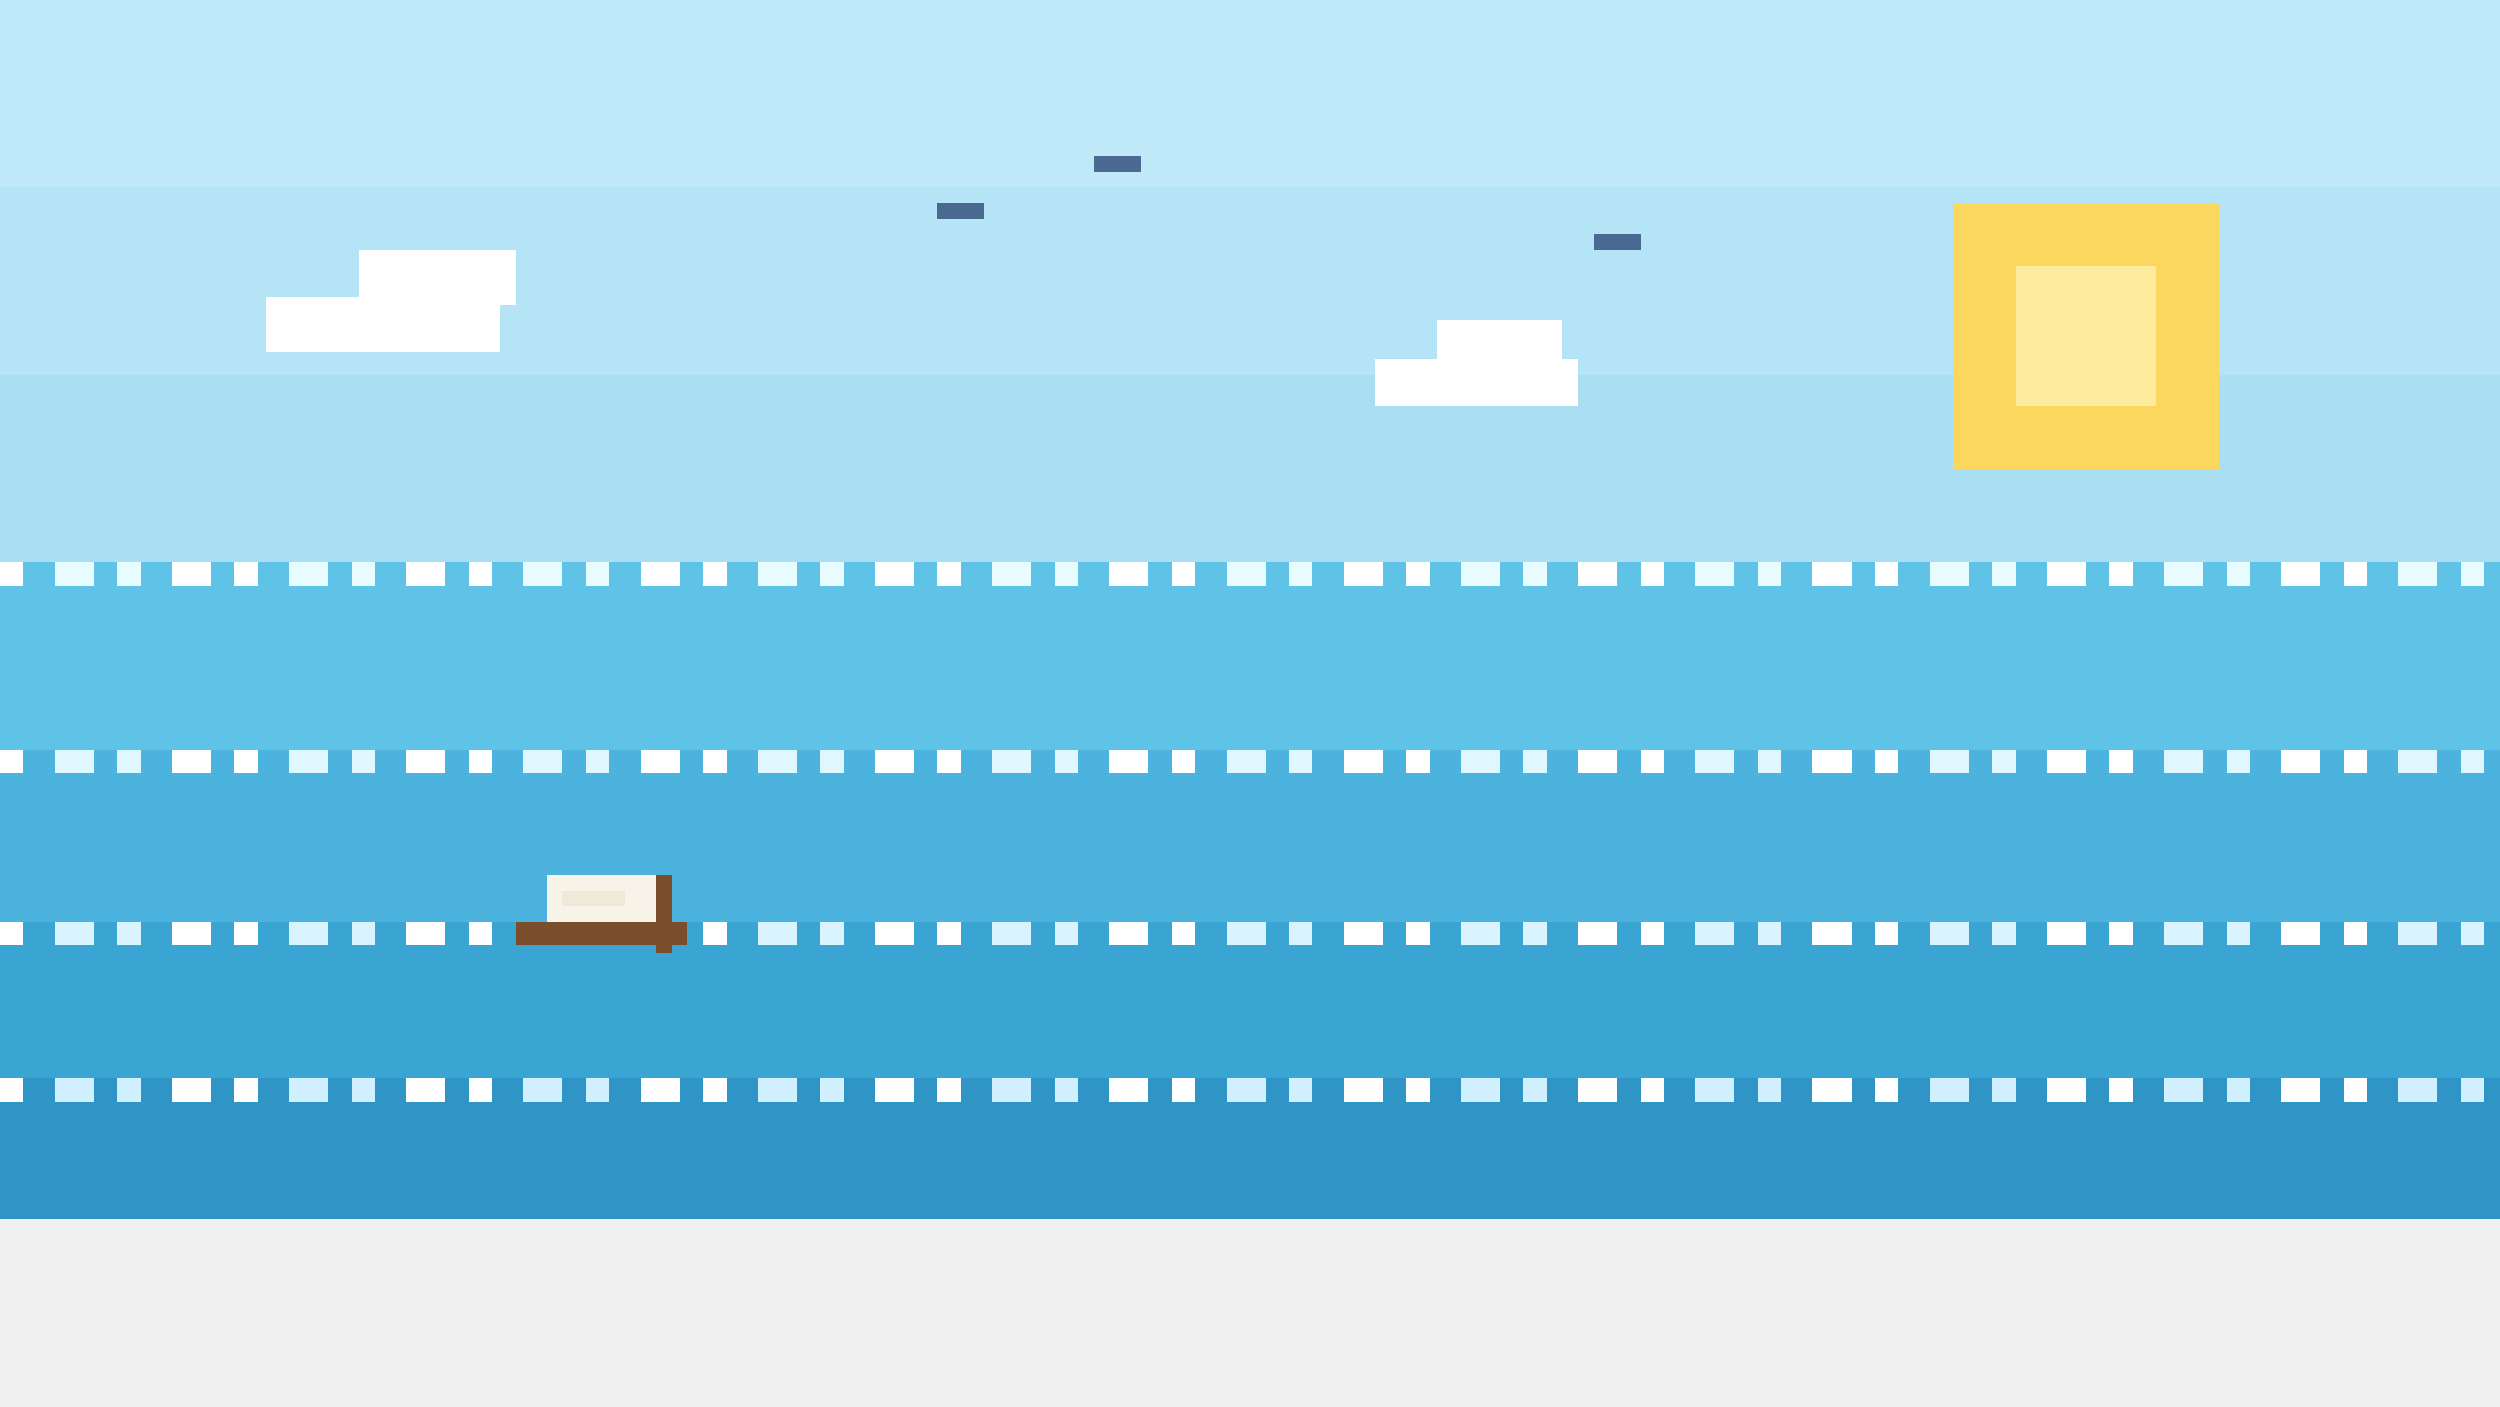
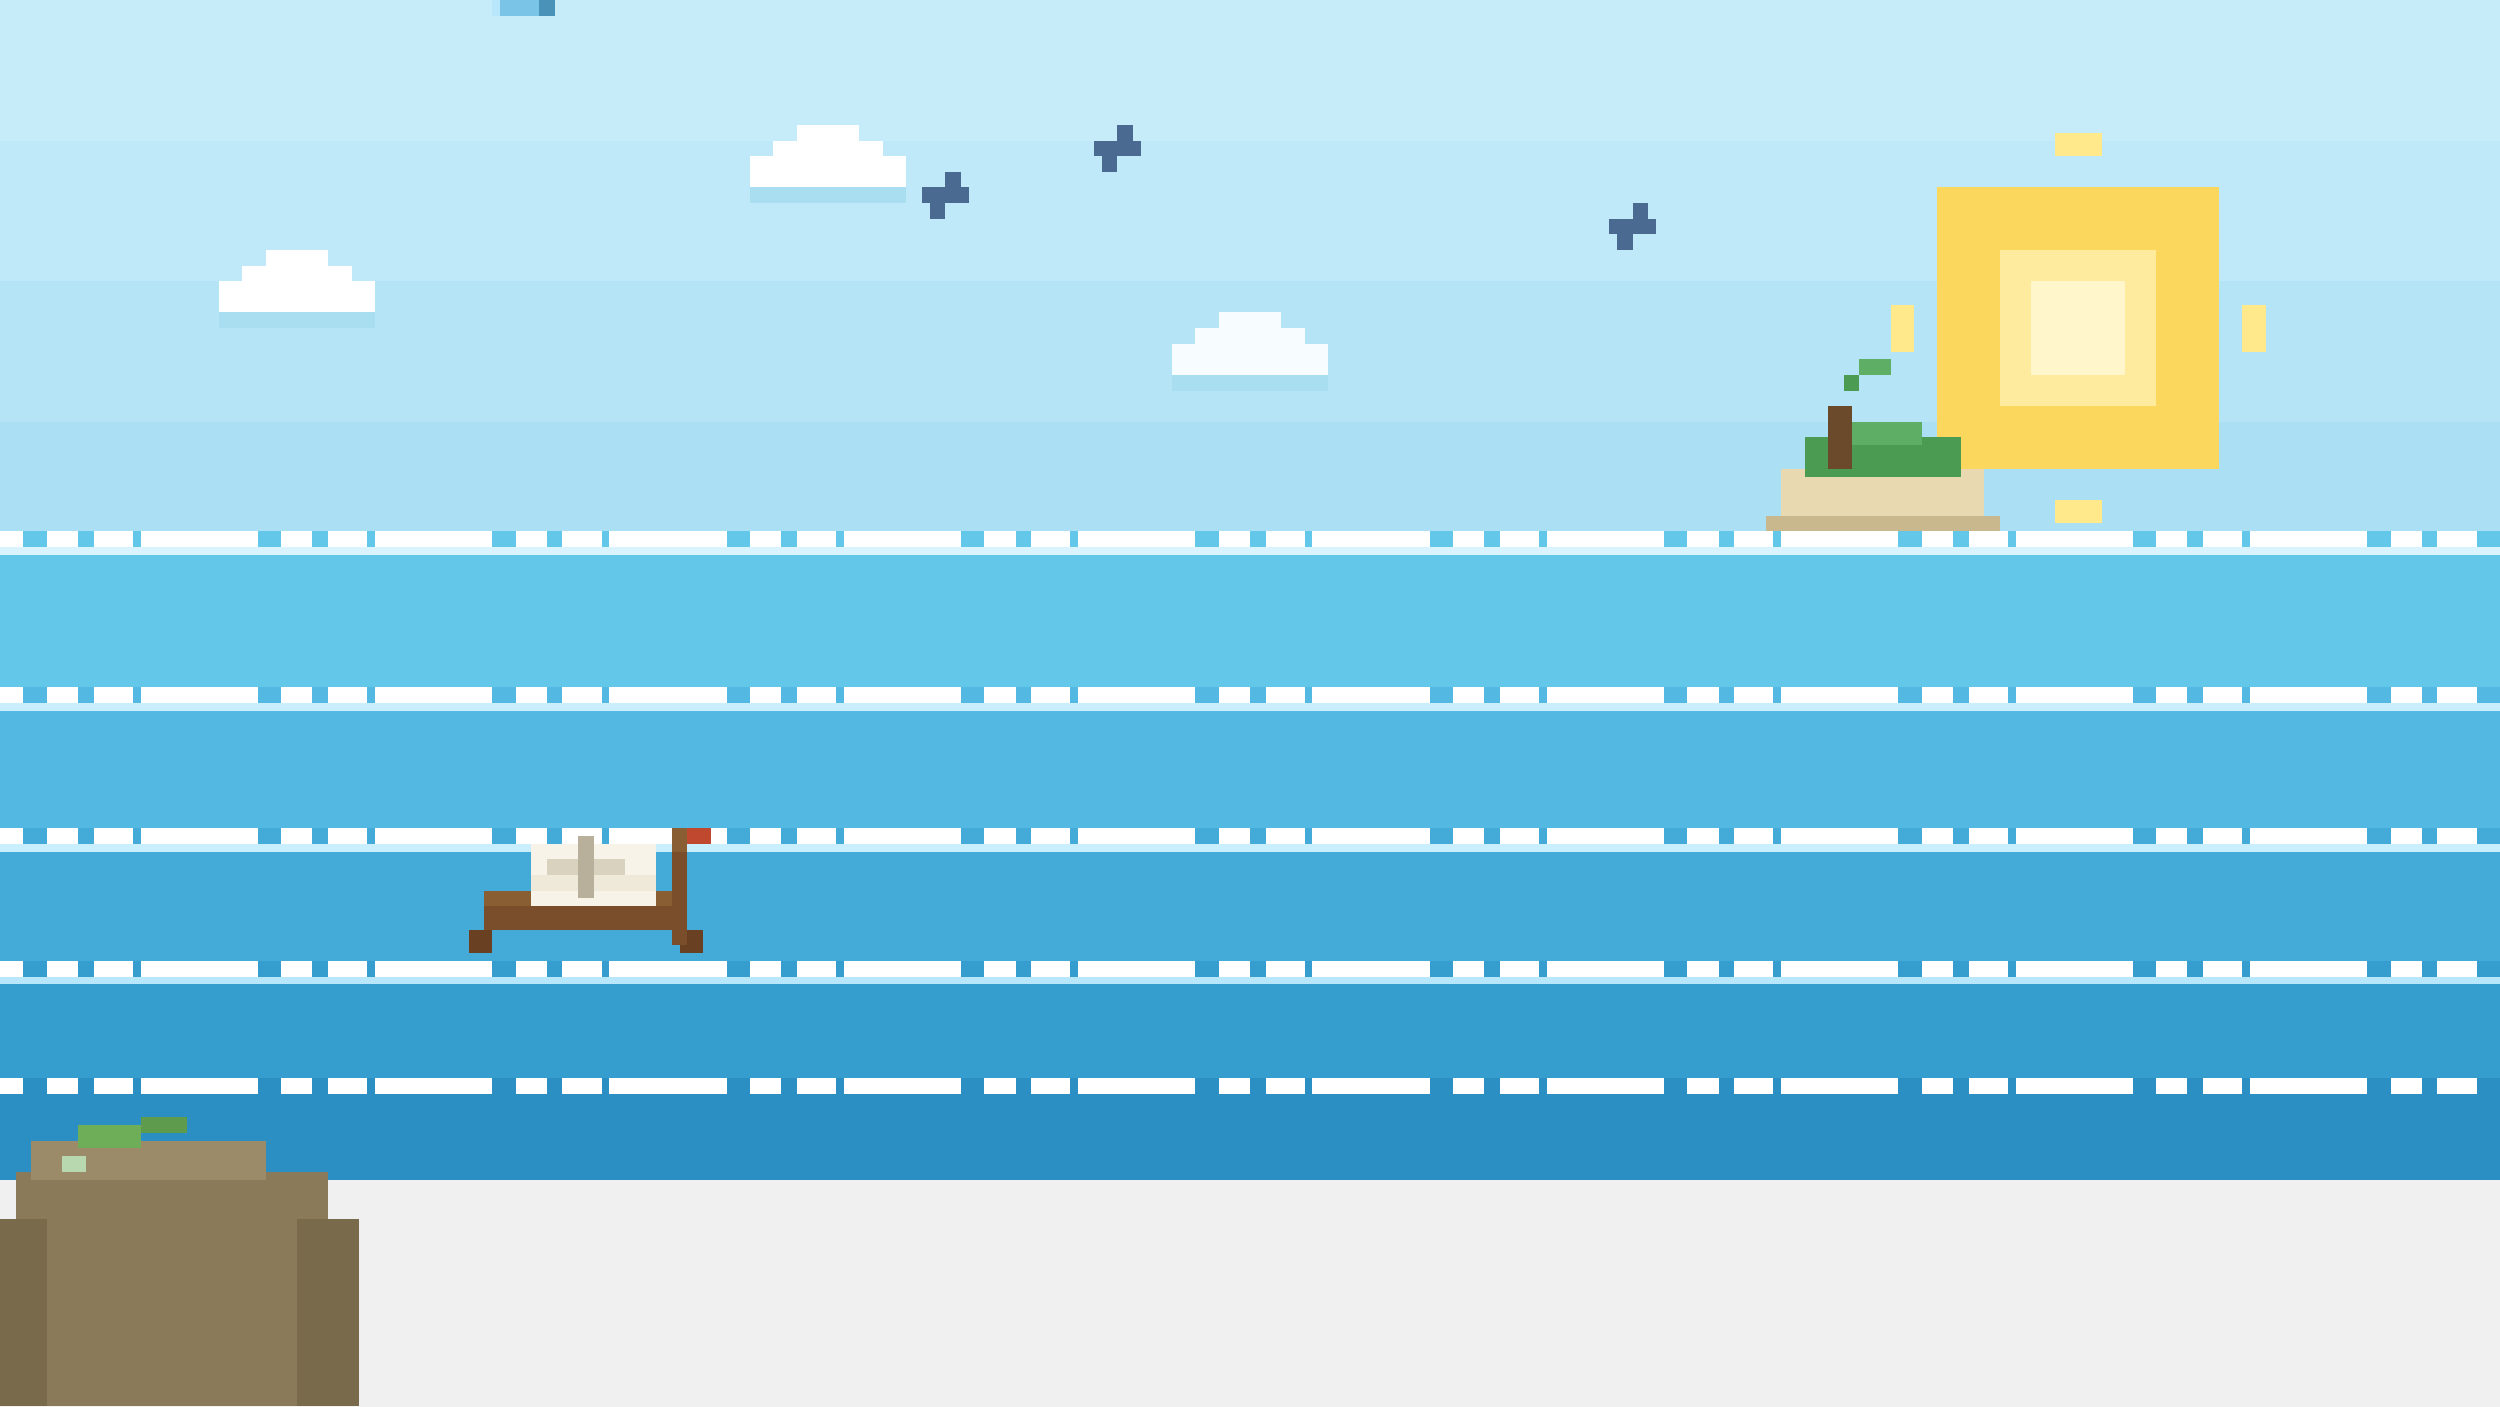
<svg xmlns="http://www.w3.org/2000/svg" viewBox="0 0 320 180" shape-rendering="crispEdges">
  <style>
    @keyframes s1 { from { transform: translateX(0) } to { transform: translateX(-40px) } }
    @keyframes s2 { from { transform: translateX(-34px) } to { transform: translateX(8px) } }
    @keyframes f1 { from { transform: translateX(0); opacity: .95 } 50% { opacity: .6 } to { transform: translateX(-40px); opacity: .95 } }
    @keyframes f2 { from { transform: translateX(-34px); opacity: .75 } 50% { opacity: 1 } to { transform: translateX(8px); opacity: .75 } }
    @keyframes boat { from { transform: rotate(-2.5deg) translateY(0) } 50% { transform: rotate(2.5deg) translateY(1px) } to { transform: rotate(-2.5deg) translateY(0) } }
    @keyframes cf1 { from { transform: translateX(0) } to { transform: translateX(-40px) } }
    @keyframes cf2 { from { transform: translateX(-32px) } to { transform: translateX(12px) } }
    @keyframes gl1 { from { transform: translate(0, 0) } to { transform: translate(10px, -5px) } }
    @keyframes gl2 { from { transform: translate(8px, -4px) } to { transform: translate(0, 0) } }
+     @keyframes wing1 { 0%, 100% { opacity: 1 } 50% { opacity: .1 } }
+     @keyframes wing2 { 0%, 100% { opacity: .1 } 50% { opacity: 1 } }
+     @keyframes jump { 0% { transform: translate(0, 110px) rotate(0deg) } 15% { transform: translate(6px, 96px) rotate(-8deg) } 30% { transform: translate(12px, 88px) rotate(8deg) } 50% { transform: translate(20px, 92px) rotate(0deg) } 100% { transform: translate(40px, 130px) rotate(0deg); opacity: 0 } }
    .s1 { animation: s1 9s linear infinite }
    .s2 { animation: s2 11s linear infinite }
    .f1 { animation: f1 9s linear infinite }
    .f2 { animation: f2 11s linear infinite }
-     .boat { animation: boat 3.4s ease-in-out infinite; transform-origin: 77px 118px; transform-box: fill-box }
+     .boat { animation: boat 3.4s ease-in-out infinite; transform-origin: 75px 118px; transform-box: fill-box }
    .cf1 { animation: cf1 28s linear infinite }
    .cf2 { animation: cf2 32s linear infinite }
    .gl1 { animation: gl1 2.6s ease-in-out infinite alternate }
    .gl2 { animation: gl2 3s ease-in-out infinite alternate }
+     .wing1 { animation: wing1 .7s steps(1) infinite }
+     .wing2 { animation: wing2 .7s steps(1) infinite }
+     .jump { animation: jump 6s ease-in-out infinite }
  </style>
-   <rect x="0" y="0" width="320" height="24" fill="#BFE9F8" />
-   <rect x="0" y="24" width="320" height="24" fill="#B5E4F6" />
-   <rect x="0" y="48" width="320" height="24" fill="#A9DEF3" />
+   <rect x="0" y="0" width="320" height="18" fill="#C6ECF9" />
+   <rect x="0" y="18" width="320" height="18" fill="#BFE9F8" />
+   <rect x="0" y="36" width="320" height="18" fill="#B5E4F6" />
+   <rect x="0" y="54" width="320" height="18" fill="#ABDFF4" />
  <g>
-     <rect x="250" y="26" width="34" height="34" fill="#FBD75E" />
-     <rect x="258" y="34" width="18" height="18" fill="#FFEB9E" />
+     <rect x="248" y="24" width="36" height="36" fill="#FBD75E" />
+     <rect x="256" y="32" width="20" height="20" fill="#FFEB9E" />
+     <rect x="260" y="36" width="12" height="12" fill="#FFF6CC" />
+     <rect x="242" y="39" width="3" height="6" fill="#FFE98A" />
+     <rect x="287" y="39" width="3" height="6" fill="#FFE98A" />
+     <rect x="263" y="17" width="6" height="3" fill="#FFE98A" />
+     <rect x="263" y="64" width="6" height="3" fill="#FFE98A" />
  </g>
  <g>
-     <rect x="34" y="38" width="30" height="7" class="cf1" fill="#FFFFFF" />
-     <rect x="46" y="32" width="20" height="7" class="cf1" fill="#FFFFFF" />
-     <rect x="176" y="46" width="26" height="6" class="cf2" fill="#FFFFFF" />
-     <rect x="184" y="41" width="16" height="6" class="cf2" fill="#FFFFFF" />
+     <rect x="28" y="38" width="20" height="4" fill="#A9DDF0" />
+     <rect x="28" y="36" width="20" height="4" fill="#FFFFFF" />
+     <rect x="31" y="34" width="14" height="3" fill="#FFFFFF" />
+     <rect x="34" y="32" width="8" height="3" fill="#FFFFFF" />
+     <rect x="150" y="46" width="20" height="4" fill="#A9DDF0" />
+     <rect x="150" y="44" width="20" height="4" fill="#F7FDFF" />
+     <rect x="153" y="42" width="14" height="3" fill="#F7FDFF" />
+     <rect x="156" y="40" width="8" height="3" fill="#F7FDFF" />
+     <rect x="96" y="22" width="20" height="4" fill="#A9DDF0" />
+     <rect x="96" y="20" width="20" height="4" fill="#FFFFFF" />
+     <rect x="99" y="18" width="14" height="3" fill="#FFFFFF" />
+     <rect x="102" y="16" width="8" height="3" fill="#FFFFFF" />
  </g>
  <g>
-     <rect x="120" y="26" width="6" height="2" class="gl1" fill="#4A6A92" />
-     <rect x="140" y="20" width="6" height="2" class="gl2" fill="#4A6A92" />
-     <rect x="204" y="30" width="6" height="2" class="gl2" fill="#4A6A92" />
-   </g>
-   <rect x="0" y="72" width="320" height="24" class="s1" fill="#5FC3E8" />
-   <rect x="0" y="96" width="320" height="22" class="s2" fill="#4BB3DE" />
-   <rect x="0" y="118" width="320" height="20" class="s1" fill="#3AA4D3" />
-   <rect x="0" y="138" width="320" height="18" class="s2" fill="#2E95C6" />
-   <rect x="0" y="72" width="3" height="3" class="f1" fill="#FFFFFF" />
-   <rect x="7" y="72" width="5" height="3" class="f1" fill="#E8FBFF" />
-   <rect x="15" y="72" width="3" height="3" class="f1" fill="#E8FBFF" />
-   <rect x="22" y="72" width="5" height="3" class="f1" fill="#FFFFFF" />
-   <rect x="30" y="72" width="3" height="3" class="f1" fill="#FFFFFF" />
-   <rect x="37" y="72" width="5" height="3" class="f1" fill="#E8FBFF" />
-   <rect x="45" y="72" width="3" height="3" class="f1" fill="#E8FBFF" />
-   <rect x="52" y="72" width="5" height="3" class="f1" fill="#FFFFFF" />
-   <rect x="60" y="72" width="3" height="3" class="f1" fill="#FFFFFF" />
-   <rect x="67" y="72" width="5" height="3" class="f1" fill="#E8FBFF" />
-   <rect x="75" y="72" width="3" height="3" class="f1" fill="#E8FBFF" />
-   <rect x="82" y="72" width="5" height="3" class="f1" fill="#FFFFFF" />
-   <rect x="90" y="72" width="3" height="3" class="f1" fill="#FFFFFF" />
-   <rect x="97" y="72" width="5" height="3" class="f1" fill="#E8FBFF" />
-   <rect x="105" y="72" width="3" height="3" class="f1" fill="#E8FBFF" />
-   <rect x="112" y="72" width="5" height="3" class="f1" fill="#FFFFFF" />
-   <rect x="120" y="72" width="3" height="3" class="f1" fill="#FFFFFF" />
-   <rect x="127" y="72" width="5" height="3" class="f1" fill="#E8FBFF" />
-   <rect x="135" y="72" width="3" height="3" class="f1" fill="#E8FBFF" />
-   <rect x="142" y="72" width="5" height="3" class="f1" fill="#FFFFFF" />
-   <rect x="150" y="72" width="3" height="3" class="f1" fill="#FFFFFF" />
-   <rect x="157" y="72" width="5" height="3" class="f1" fill="#E8FBFF" />
-   <rect x="165" y="72" width="3" height="3" class="f1" fill="#E8FBFF" />
-   <rect x="172" y="72" width="5" height="3" class="f1" fill="#FFFFFF" />
-   <rect x="180" y="72" width="3" height="3" class="f1" fill="#FFFFFF" />
-   <rect x="187" y="72" width="5" height="3" class="f1" fill="#E8FBFF" />
-   <rect x="195" y="72" width="3" height="3" class="f1" fill="#E8FBFF" />
-   <rect x="202" y="72" width="5" height="3" class="f1" fill="#FFFFFF" />
-   <rect x="210" y="72" width="3" height="3" class="f1" fill="#FFFFFF" />
-   <rect x="217" y="72" width="5" height="3" class="f1" fill="#E8FBFF" />
-   <rect x="225" y="72" width="3" height="3" class="f1" fill="#E8FBFF" />
-   <rect x="232" y="72" width="5" height="3" class="f1" fill="#FFFFFF" />
-   <rect x="240" y="72" width="3" height="3" class="f1" fill="#FFFFFF" />
-   <rect x="247" y="72" width="5" height="3" class="f1" fill="#E8FBFF" />
-   <rect x="255" y="72" width="3" height="3" class="f1" fill="#E8FBFF" />
-   <rect x="262" y="72" width="5" height="3" class="f1" fill="#FFFFFF" />
-   <rect x="270" y="72" width="3" height="3" class="f1" fill="#FFFFFF" />
-   <rect x="277" y="72" width="5" height="3" class="f1" fill="#E8FBFF" />
-   <rect x="285" y="72" width="3" height="3" class="f1" fill="#E8FBFF" />
-   <rect x="292" y="72" width="5" height="3" class="f1" fill="#FFFFFF" />
-   <rect x="300" y="72" width="3" height="3" class="f1" fill="#FFFFFF" />
-   <rect x="307" y="72" width="5" height="3" class="f1" fill="#E8FBFF" />
-   <rect x="315" y="72" width="3" height="3" class="f1" fill="#E8FBFF" />
-   <rect x="0" y="96" width="3" height="3" class="f2" fill="#FFFFFF" />
-   <rect x="7" y="96" width="5" height="3" class="f2" fill="#DFF7FF" />
-   <rect x="15" y="96" width="3" height="3" class="f2" fill="#DFF7FF" />
-   <rect x="22" y="96" width="5" height="3" class="f2" fill="#FFFFFF" />
-   <rect x="30" y="96" width="3" height="3" class="f2" fill="#FFFFFF" />
-   <rect x="37" y="96" width="5" height="3" class="f2" fill="#DFF7FF" />
-   <rect x="45" y="96" width="3" height="3" class="f2" fill="#DFF7FF" />
-   <rect x="52" y="96" width="5" height="3" class="f2" fill="#FFFFFF" />
-   <rect x="60" y="96" width="3" height="3" class="f2" fill="#FFFFFF" />
-   <rect x="67" y="96" width="5" height="3" class="f2" fill="#DFF7FF" />
-   <rect x="75" y="96" width="3" height="3" class="f2" fill="#DFF7FF" />
-   <rect x="82" y="96" width="5" height="3" class="f2" fill="#FFFFFF" />
-   <rect x="90" y="96" width="3" height="3" class="f2" fill="#FFFFFF" />
-   <rect x="97" y="96" width="5" height="3" class="f2" fill="#DFF7FF" />
-   <rect x="105" y="96" width="3" height="3" class="f2" fill="#DFF7FF" />
-   <rect x="112" y="96" width="5" height="3" class="f2" fill="#FFFFFF" />
-   <rect x="120" y="96" width="3" height="3" class="f2" fill="#FFFFFF" />
-   <rect x="127" y="96" width="5" height="3" class="f2" fill="#DFF7FF" />
-   <rect x="135" y="96" width="3" height="3" class="f2" fill="#DFF7FF" />
-   <rect x="142" y="96" width="5" height="3" class="f2" fill="#FFFFFF" />
-   <rect x="150" y="96" width="3" height="3" class="f2" fill="#FFFFFF" />
-   <rect x="157" y="96" width="5" height="3" class="f2" fill="#DFF7FF" />
-   <rect x="165" y="96" width="3" height="3" class="f2" fill="#DFF7FF" />
-   <rect x="172" y="96" width="5" height="3" class="f2" fill="#FFFFFF" />
-   <rect x="180" y="96" width="3" height="3" class="f2" fill="#FFFFFF" />
-   <rect x="187" y="96" width="5" height="3" class="f2" fill="#DFF7FF" />
-   <rect x="195" y="96" width="3" height="3" class="f2" fill="#DFF7FF" />
-   <rect x="202" y="96" width="5" height="3" class="f2" fill="#FFFFFF" />
-   <rect x="210" y="96" width="3" height="3" class="f2" fill="#FFFFFF" />
-   <rect x="217" y="96" width="5" height="3" class="f2" fill="#DFF7FF" />
-   <rect x="225" y="96" width="3" height="3" class="f2" fill="#DFF7FF" />
-   <rect x="232" y="96" width="5" height="3" class="f2" fill="#FFFFFF" />
-   <rect x="240" y="96" width="3" height="3" class="f2" fill="#FFFFFF" />
-   <rect x="247" y="96" width="5" height="3" class="f2" fill="#DFF7FF" />
-   <rect x="255" y="96" width="3" height="3" class="f2" fill="#DFF7FF" />
-   <rect x="262" y="96" width="5" height="3" class="f2" fill="#FFFFFF" />
-   <rect x="270" y="96" width="3" height="3" class="f2" fill="#FFFFFF" />
-   <rect x="277" y="96" width="5" height="3" class="f2" fill="#DFF7FF" />
-   <rect x="285" y="96" width="3" height="3" class="f2" fill="#DFF7FF" />
-   <rect x="292" y="96" width="5" height="3" class="f2" fill="#FFFFFF" />
-   <rect x="300" y="96" width="3" height="3" class="f2" fill="#FFFFFF" />
-   <rect x="307" y="96" width="5" height="3" class="f2" fill="#DFF7FF" />
-   <rect x="315" y="96" width="3" height="3" class="f2" fill="#DFF7FF" />
-   <rect x="0" y="118" width="3" height="3" class="f1" fill="#FFFFFF" />
-   <rect x="7" y="118" width="5" height="3" class="f1" fill="#D9F4FF" />
-   <rect x="15" y="118" width="3" height="3" class="f1" fill="#D9F4FF" />
-   <rect x="22" y="118" width="5" height="3" class="f1" fill="#FFFFFF" />
-   <rect x="30" y="118" width="3" height="3" class="f1" fill="#FFFFFF" />
-   <rect x="37" y="118" width="5" height="3" class="f1" fill="#D9F4FF" />
-   <rect x="45" y="118" width="3" height="3" class="f1" fill="#D9F4FF" />
-   <rect x="52" y="118" width="5" height="3" class="f1" fill="#FFFFFF" />
-   <rect x="60" y="118" width="3" height="3" class="f1" fill="#FFFFFF" />
-   <rect x="67" y="118" width="5" height="3" class="f1" fill="#D9F4FF" />
-   <rect x="75" y="118" width="3" height="3" class="f1" fill="#D9F4FF" />
-   <rect x="82" y="118" width="5" height="3" class="f1" fill="#FFFFFF" />
-   <rect x="90" y="118" width="3" height="3" class="f1" fill="#FFFFFF" />
-   <rect x="97" y="118" width="5" height="3" class="f1" fill="#D9F4FF" />
-   <rect x="105" y="118" width="3" height="3" class="f1" fill="#D9F4FF" />
-   <rect x="112" y="118" width="5" height="3" class="f1" fill="#FFFFFF" />
-   <rect x="120" y="118" width="3" height="3" class="f1" fill="#FFFFFF" />
-   <rect x="127" y="118" width="5" height="3" class="f1" fill="#D9F4FF" />
-   <rect x="135" y="118" width="3" height="3" class="f1" fill="#D9F4FF" />
-   <rect x="142" y="118" width="5" height="3" class="f1" fill="#FFFFFF" />
-   <rect x="150" y="118" width="3" height="3" class="f1" fill="#FFFFFF" />
-   <rect x="157" y="118" width="5" height="3" class="f1" fill="#D9F4FF" />
-   <rect x="165" y="118" width="3" height="3" class="f1" fill="#D9F4FF" />
-   <rect x="172" y="118" width="5" height="3" class="f1" fill="#FFFFFF" />
-   <rect x="180" y="118" width="3" height="3" class="f1" fill="#FFFFFF" />
-   <rect x="187" y="118" width="5" height="3" class="f1" fill="#D9F4FF" />
-   <rect x="195" y="118" width="3" height="3" class="f1" fill="#D9F4FF" />
-   <rect x="202" y="118" width="5" height="3" class="f1" fill="#FFFFFF" />
-   <rect x="210" y="118" width="3" height="3" class="f1" fill="#FFFFFF" />
-   <rect x="217" y="118" width="5" height="3" class="f1" fill="#D9F4FF" />
-   <rect x="225" y="118" width="3" height="3" class="f1" fill="#D9F4FF" />
-   <rect x="232" y="118" width="5" height="3" class="f1" fill="#FFFFFF" />
-   <rect x="240" y="118" width="3" height="3" class="f1" fill="#FFFFFF" />
-   <rect x="247" y="118" width="5" height="3" class="f1" fill="#D9F4FF" />
-   <rect x="255" y="118" width="3" height="3" class="f1" fill="#D9F4FF" />
-   <rect x="262" y="118" width="5" height="3" class="f1" fill="#FFFFFF" />
-   <rect x="270" y="118" width="3" height="3" class="f1" fill="#FFFFFF" />
-   <rect x="277" y="118" width="5" height="3" class="f1" fill="#D9F4FF" />
-   <rect x="285" y="118" width="3" height="3" class="f1" fill="#D9F4FF" />
-   <rect x="292" y="118" width="5" height="3" class="f1" fill="#FFFFFF" />
-   <rect x="300" y="118" width="3" height="3" class="f1" fill="#FFFFFF" />
-   <rect x="307" y="118" width="5" height="3" class="f1" fill="#D9F4FF" />
-   <rect x="315" y="118" width="3" height="3" class="f1" fill="#D9F4FF" />
-   <rect x="0" y="138" width="3" height="3" class="f2" fill="#FFFFFF" />
-   <rect x="7" y="138" width="5" height="3" class="f2" fill="#D0F0FF" />
-   <rect x="15" y="138" width="3" height="3" class="f2" fill="#D0F0FF" />
-   <rect x="22" y="138" width="5" height="3" class="f2" fill="#FFFFFF" />
-   <rect x="30" y="138" width="3" height="3" class="f2" fill="#FFFFFF" />
-   <rect x="37" y="138" width="5" height="3" class="f2" fill="#D0F0FF" />
-   <rect x="45" y="138" width="3" height="3" class="f2" fill="#D0F0FF" />
-   <rect x="52" y="138" width="5" height="3" class="f2" fill="#FFFFFF" />
-   <rect x="60" y="138" width="3" height="3" class="f2" fill="#FFFFFF" />
-   <rect x="67" y="138" width="5" height="3" class="f2" fill="#D0F0FF" />
-   <rect x="75" y="138" width="3" height="3" class="f2" fill="#D0F0FF" />
-   <rect x="82" y="138" width="5" height="3" class="f2" fill="#FFFFFF" />
-   <rect x="90" y="138" width="3" height="3" class="f2" fill="#FFFFFF" />
-   <rect x="97" y="138" width="5" height="3" class="f2" fill="#D0F0FF" />
-   <rect x="105" y="138" width="3" height="3" class="f2" fill="#D0F0FF" />
-   <rect x="112" y="138" width="5" height="3" class="f2" fill="#FFFFFF" />
-   <rect x="120" y="138" width="3" height="3" class="f2" fill="#FFFFFF" />
-   <rect x="127" y="138" width="5" height="3" class="f2" fill="#D0F0FF" />
-   <rect x="135" y="138" width="3" height="3" class="f2" fill="#D0F0FF" />
-   <rect x="142" y="138" width="5" height="3" class="f2" fill="#FFFFFF" />
-   <rect x="150" y="138" width="3" height="3" class="f2" fill="#FFFFFF" />
-   <rect x="157" y="138" width="5" height="3" class="f2" fill="#D0F0FF" />
-   <rect x="165" y="138" width="3" height="3" class="f2" fill="#D0F0FF" />
-   <rect x="172" y="138" width="5" height="3" class="f2" fill="#FFFFFF" />
-   <rect x="180" y="138" width="3" height="3" class="f2" fill="#FFFFFF" />
-   <rect x="187" y="138" width="5" height="3" class="f2" fill="#D0F0FF" />
-   <rect x="195" y="138" width="3" height="3" class="f2" fill="#D0F0FF" />
-   <rect x="202" y="138" width="5" height="3" class="f2" fill="#FFFFFF" />
-   <rect x="210" y="138" width="3" height="3" class="f2" fill="#FFFFFF" />
-   <rect x="217" y="138" width="5" height="3" class="f2" fill="#D0F0FF" />
-   <rect x="225" y="138" width="3" height="3" class="f2" fill="#D0F0FF" />
-   <rect x="232" y="138" width="5" height="3" class="f2" fill="#FFFFFF" />
-   <rect x="240" y="138" width="3" height="3" class="f2" fill="#FFFFFF" />
-   <rect x="247" y="138" width="5" height="3" class="f2" fill="#D0F0FF" />
-   <rect x="255" y="138" width="3" height="3" class="f2" fill="#D0F0FF" />
-   <rect x="262" y="138" width="5" height="3" class="f2" fill="#FFFFFF" />
-   <rect x="270" y="138" width="3" height="3" class="f2" fill="#FFFFFF" />
-   <rect x="277" y="138" width="5" height="3" class="f2" fill="#D0F0FF" />
-   <rect x="285" y="138" width="3" height="3" class="f2" fill="#D0F0FF" />
-   <rect x="292" y="138" width="5" height="3" class="f2" fill="#FFFFFF" />
-   <rect x="300" y="138" width="3" height="3" class="f2" fill="#FFFFFF" />
-   <rect x="307" y="138" width="5" height="3" class="f2" fill="#D0F0FF" />
-   <rect x="315" y="138" width="3" height="3" class="f2" fill="#D0F0FF" />
+     <rect x="118" y="24" width="6" height="2" class="gl1" fill="#4A6A92" />
+     <rect x="121" y="22" width="2" height="2" class="wing1" fill="#4A6A92" />
+     <rect x="119" y="26" width="2" height="2" class="wing2" fill="#4A6A92" />
+     <rect x="140" y="18" width="6" height="2" class="gl2" fill="#4A6A92" />
+     <rect x="143" y="16" width="2" height="2" class="wing2" fill="#4A6A92" />
+     <rect x="141" y="20" width="2" height="2" class="wing1" fill="#4A6A92" />
+     <rect x="206" y="28" width="6" height="2" class="gl2" fill="#4A6A92" />
+     <rect x="209" y="26" width="2" height="2" class="wing1" fill="#4A6A92" />
+     <rect x="207" y="30" width="2" height="2" class="wing2" fill="#4A6A92" />
+   </g>
+   <rect x="228" y="60" width="26" height="8" fill="#E8D9B0" />
+   <rect x="226" y="66" width="30" height="4" fill="#C9B88E" />
+   <rect x="231" y="56" width="20" height="5" fill="#4C9B52" />
+   <rect x="236" y="54" width="10" height="3" fill="#5FAE66" />
+   <rect x="234" y="52" width="3" height="8" fill="#6A4A2A" />
+   <rect x="236" y="48" width="2" height="2" fill="#4C9B52" />
+   <rect x="238" y="46" width="4" height="2" fill="#5FAE66" />
+   <rect x="0" y="68" width="320" height="20" class="s1" fill="#63C7EA" />
+   <rect x="0" y="88" width="320" height="18" class="s2" fill="#54B9E2" />
+   <rect x="0" y="106" width="320" height="17" class="s1" fill="#44ABD8" />
+   <rect x="0" y="123" width="320" height="15" class="s2" fill="#369DCF" />
+   <rect x="0" y="138" width="320" height="13" class="s1" fill="#2B8FC4" />
+   <rect x="0" y="70" width="320" height="1" class="s1" fill="#D9F4FF" />
+   <rect x="0" y="90" width="320" height="1" class="s2" fill="#C9EEFD" />
+   <rect x="0" y="108" width="320" height="1" class="s1" fill="#C9EEFD" />
+   <rect x="0" y="125" width="320" height="1" class="s2" fill="#B8E6FA" />
+   <rect x="0" y="68" width="3" height="2" class="f1" fill="#FFFFFF" />
+   <rect x="6" y="68" width="4" height="2" class="f1" fill="#FFFFFF" />
+   <rect x="12" y="68" width="5" height="2" class="f1" fill="#FFFFFF" />
+   <rect x="18" y="68" width="6" height="2" class="f1" fill="#FFFFFF" />
+   <rect x="24" y="68" width="7" height="2" class="f1" fill="#FFFFFF" />
+   <rect x="30" y="68" width="3" height="2" class="f1" fill="#FFFFFF" />
+   <rect x="36" y="68" width="4" height="2" class="f1" fill="#FFFFFF" />
+   <rect x="42" y="68" width="5" height="2" class="f1" fill="#FFFFFF" />
+   <rect x="48" y="68" width="6" height="2" class="f1" fill="#FFFFFF" />
+   <rect x="54" y="68" width="7" height="2" class="f1" fill="#FFFFFF" />
+   <rect x="60" y="68" width="3" height="2" class="f1" fill="#FFFFFF" />
+   <rect x="66" y="68" width="4" height="2" class="f1" fill="#FFFFFF" />
+   <rect x="72" y="68" width="5" height="2" class="f1" fill="#FFFFFF" />
+   <rect x="78" y="68" width="6" height="2" class="f1" fill="#FFFFFF" />
+   <rect x="84" y="68" width="7" height="2" class="f1" fill="#FFFFFF" />
+   <rect x="90" y="68" width="3" height="2" class="f1" fill="#FFFFFF" />
+   <rect x="96" y="68" width="4" height="2" class="f1" fill="#FFFFFF" />
+   <rect x="102" y="68" width="5" height="2" class="f1" fill="#FFFFFF" />
+   <rect x="108" y="68" width="6" height="2" class="f1" fill="#FFFFFF" />
+   <rect x="114" y="68" width="7" height="2" class="f1" fill="#FFFFFF" />
+   <rect x="120" y="68" width="3" height="2" class="f1" fill="#FFFFFF" />
+   <rect x="126" y="68" width="4" height="2" class="f1" fill="#FFFFFF" />
+   <rect x="132" y="68" width="5" height="2" class="f1" fill="#FFFFFF" />
+   <rect x="138" y="68" width="6" height="2" class="f1" fill="#FFFFFF" />
+   <rect x="144" y="68" width="7" height="2" class="f1" fill="#FFFFFF" />
+   <rect x="150" y="68" width="3" height="2" class="f1" fill="#FFFFFF" />
+   <rect x="156" y="68" width="4" height="2" class="f1" fill="#FFFFFF" />
+   <rect x="162" y="68" width="5" height="2" class="f1" fill="#FFFFFF" />
+   <rect x="168" y="68" width="6" height="2" class="f1" fill="#FFFFFF" />
+   <rect x="174" y="68" width="7" height="2" class="f1" fill="#FFFFFF" />
+   <rect x="180" y="68" width="3" height="2" class="f1" fill="#FFFFFF" />
+   <rect x="186" y="68" width="4" height="2" class="f1" fill="#FFFFFF" />
+   <rect x="192" y="68" width="5" height="2" class="f1" fill="#FFFFFF" />
+   <rect x="198" y="68" width="6" height="2" class="f1" fill="#FFFFFF" />
+   <rect x="204" y="68" width="7" height="2" class="f1" fill="#FFFFFF" />
+   <rect x="210" y="68" width="3" height="2" class="f1" fill="#FFFFFF" />
+   <rect x="216" y="68" width="4" height="2" class="f1" fill="#FFFFFF" />
+   <rect x="222" y="68" width="5" height="2" class="f1" fill="#FFFFFF" />
+   <rect x="228" y="68" width="6" height="2" class="f1" fill="#FFFFFF" />
+   <rect x="234" y="68" width="7" height="2" class="f1" fill="#FFFFFF" />
+   <rect x="240" y="68" width="3" height="2" class="f1" fill="#FFFFFF" />
+   <rect x="246" y="68" width="4" height="2" class="f1" fill="#FFFFFF" />
+   <rect x="252" y="68" width="5" height="2" class="f1" fill="#FFFFFF" />
+   <rect x="258" y="68" width="6" height="2" class="f1" fill="#FFFFFF" />
+   <rect x="264" y="68" width="7" height="2" class="f1" fill="#FFFFFF" />
+   <rect x="270" y="68" width="3" height="2" class="f1" fill="#FFFFFF" />
+   <rect x="276" y="68" width="4" height="2" class="f1" fill="#FFFFFF" />
+   <rect x="282" y="68" width="5" height="2" class="f1" fill="#FFFFFF" />
+   <rect x="288" y="68" width="6" height="2" class="f1" fill="#FFFFFF" />
+   <rect x="294" y="68" width="7" height="2" class="f1" fill="#FFFFFF" />
+   <rect x="300" y="68" width="3" height="2" class="f1" fill="#FFFFFF" />
+   <rect x="306" y="68" width="4" height="2" class="f1" fill="#FFFFFF" />
+   <rect x="312" y="68" width="5" height="2" class="f1" fill="#FFFFFF" />
+   <rect x="0" y="88" width="3" height="2" class="f2" fill="#FFFFFF" />
+   <rect x="6" y="88" width="4" height="2" class="f2" fill="#FFFFFF" />
+   <rect x="12" y="88" width="5" height="2" class="f2" fill="#FFFFFF" />
+   <rect x="18" y="88" width="6" height="2" class="f2" fill="#FFFFFF" />
+   <rect x="24" y="88" width="7" height="2" class="f2" fill="#FFFFFF" />
+   <rect x="30" y="88" width="3" height="2" class="f2" fill="#FFFFFF" />
+   <rect x="36" y="88" width="4" height="2" class="f2" fill="#FFFFFF" />
+   <rect x="42" y="88" width="5" height="2" class="f2" fill="#FFFFFF" />
+   <rect x="48" y="88" width="6" height="2" class="f2" fill="#FFFFFF" />
+   <rect x="54" y="88" width="7" height="2" class="f2" fill="#FFFFFF" />
+   <rect x="60" y="88" width="3" height="2" class="f2" fill="#FFFFFF" />
+   <rect x="66" y="88" width="4" height="2" class="f2" fill="#FFFFFF" />
+   <rect x="72" y="88" width="5" height="2" class="f2" fill="#FFFFFF" />
+   <rect x="78" y="88" width="6" height="2" class="f2" fill="#FFFFFF" />
+   <rect x="84" y="88" width="7" height="2" class="f2" fill="#FFFFFF" />
+   <rect x="90" y="88" width="3" height="2" class="f2" fill="#FFFFFF" />
+   <rect x="96" y="88" width="4" height="2" class="f2" fill="#FFFFFF" />
+   <rect x="102" y="88" width="5" height="2" class="f2" fill="#FFFFFF" />
+   <rect x="108" y="88" width="6" height="2" class="f2" fill="#FFFFFF" />
+   <rect x="114" y="88" width="7" height="2" class="f2" fill="#FFFFFF" />
+   <rect x="120" y="88" width="3" height="2" class="f2" fill="#FFFFFF" />
+   <rect x="126" y="88" width="4" height="2" class="f2" fill="#FFFFFF" />
+   <rect x="132" y="88" width="5" height="2" class="f2" fill="#FFFFFF" />
+   <rect x="138" y="88" width="6" height="2" class="f2" fill="#FFFFFF" />
+   <rect x="144" y="88" width="7" height="2" class="f2" fill="#FFFFFF" />
+   <rect x="150" y="88" width="3" height="2" class="f2" fill="#FFFFFF" />
+   <rect x="156" y="88" width="4" height="2" class="f2" fill="#FFFFFF" />
+   <rect x="162" y="88" width="5" height="2" class="f2" fill="#FFFFFF" />
+   <rect x="168" y="88" width="6" height="2" class="f2" fill="#FFFFFF" />
+   <rect x="174" y="88" width="7" height="2" class="f2" fill="#FFFFFF" />
+   <rect x="180" y="88" width="3" height="2" class="f2" fill="#FFFFFF" />
+   <rect x="186" y="88" width="4" height="2" class="f2" fill="#FFFFFF" />
+   <rect x="192" y="88" width="5" height="2" class="f2" fill="#FFFFFF" />
+   <rect x="198" y="88" width="6" height="2" class="f2" fill="#FFFFFF" />
+   <rect x="204" y="88" width="7" height="2" class="f2" fill="#FFFFFF" />
+   <rect x="210" y="88" width="3" height="2" class="f2" fill="#FFFFFF" />
+   <rect x="216" y="88" width="4" height="2" class="f2" fill="#FFFFFF" />
+   <rect x="222" y="88" width="5" height="2" class="f2" fill="#FFFFFF" />
+   <rect x="228" y="88" width="6" height="2" class="f2" fill="#FFFFFF" />
+   <rect x="234" y="88" width="7" height="2" class="f2" fill="#FFFFFF" />
+   <rect x="240" y="88" width="3" height="2" class="f2" fill="#FFFFFF" />
+   <rect x="246" y="88" width="4" height="2" class="f2" fill="#FFFFFF" />
+   <rect x="252" y="88" width="5" height="2" class="f2" fill="#FFFFFF" />
+   <rect x="258" y="88" width="6" height="2" class="f2" fill="#FFFFFF" />
+   <rect x="264" y="88" width="7" height="2" class="f2" fill="#FFFFFF" />
+   <rect x="270" y="88" width="3" height="2" class="f2" fill="#FFFFFF" />
+   <rect x="276" y="88" width="4" height="2" class="f2" fill="#FFFFFF" />
+   <rect x="282" y="88" width="5" height="2" class="f2" fill="#FFFFFF" />
+   <rect x="288" y="88" width="6" height="2" class="f2" fill="#FFFFFF" />
+   <rect x="294" y="88" width="7" height="2" class="f2" fill="#FFFFFF" />
+   <rect x="300" y="88" width="3" height="2" class="f2" fill="#FFFFFF" />
+   <rect x="306" y="88" width="4" height="2" class="f2" fill="#FFFFFF" />
+   <rect x="312" y="88" width="5" height="2" class="f2" fill="#FFFFFF" />
+   <rect x="0" y="106" width="3" height="2" class="f1" fill="#FFFFFF" />
+   <rect x="6" y="106" width="4" height="2" class="f1" fill="#FFFFFF" />
+   <rect x="12" y="106" width="5" height="2" class="f1" fill="#FFFFFF" />
+   <rect x="18" y="106" width="6" height="2" class="f1" fill="#FFFFFF" />
+   <rect x="24" y="106" width="7" height="2" class="f1" fill="#FFFFFF" />
+   <rect x="30" y="106" width="3" height="2" class="f1" fill="#FFFFFF" />
+   <rect x="36" y="106" width="4" height="2" class="f1" fill="#FFFFFF" />
+   <rect x="42" y="106" width="5" height="2" class="f1" fill="#FFFFFF" />
+   <rect x="48" y="106" width="6" height="2" class="f1" fill="#FFFFFF" />
+   <rect x="54" y="106" width="7" height="2" class="f1" fill="#FFFFFF" />
+   <rect x="60" y="106" width="3" height="2" class="f1" fill="#FFFFFF" />
+   <rect x="66" y="106" width="4" height="2" class="f1" fill="#FFFFFF" />
+   <rect x="72" y="106" width="5" height="2" class="f1" fill="#FFFFFF" />
+   <rect x="78" y="106" width="6" height="2" class="f1" fill="#FFFFFF" />
+   <rect x="84" y="106" width="7" height="2" class="f1" fill="#FFFFFF" />
+   <rect x="90" y="106" width="3" height="2" class="f1" fill="#FFFFFF" />
+   <rect x="96" y="106" width="4" height="2" class="f1" fill="#FFFFFF" />
+   <rect x="102" y="106" width="5" height="2" class="f1" fill="#FFFFFF" />
+   <rect x="108" y="106" width="6" height="2" class="f1" fill="#FFFFFF" />
+   <rect x="114" y="106" width="7" height="2" class="f1" fill="#FFFFFF" />
+   <rect x="120" y="106" width="3" height="2" class="f1" fill="#FFFFFF" />
+   <rect x="126" y="106" width="4" height="2" class="f1" fill="#FFFFFF" />
+   <rect x="132" y="106" width="5" height="2" class="f1" fill="#FFFFFF" />
+   <rect x="138" y="106" width="6" height="2" class="f1" fill="#FFFFFF" />
+   <rect x="144" y="106" width="7" height="2" class="f1" fill="#FFFFFF" />
+   <rect x="150" y="106" width="3" height="2" class="f1" fill="#FFFFFF" />
+   <rect x="156" y="106" width="4" height="2" class="f1" fill="#FFFFFF" />
+   <rect x="162" y="106" width="5" height="2" class="f1" fill="#FFFFFF" />
+   <rect x="168" y="106" width="6" height="2" class="f1" fill="#FFFFFF" />
+   <rect x="174" y="106" width="7" height="2" class="f1" fill="#FFFFFF" />
+   <rect x="180" y="106" width="3" height="2" class="f1" fill="#FFFFFF" />
+   <rect x="186" y="106" width="4" height="2" class="f1" fill="#FFFFFF" />
+   <rect x="192" y="106" width="5" height="2" class="f1" fill="#FFFFFF" />
+   <rect x="198" y="106" width="6" height="2" class="f1" fill="#FFFFFF" />
+   <rect x="204" y="106" width="7" height="2" class="f1" fill="#FFFFFF" />
+   <rect x="210" y="106" width="3" height="2" class="f1" fill="#FFFFFF" />
+   <rect x="216" y="106" width="4" height="2" class="f1" fill="#FFFFFF" />
+   <rect x="222" y="106" width="5" height="2" class="f1" fill="#FFFFFF" />
+   <rect x="228" y="106" width="6" height="2" class="f1" fill="#FFFFFF" />
+   <rect x="234" y="106" width="7" height="2" class="f1" fill="#FFFFFF" />
+   <rect x="240" y="106" width="3" height="2" class="f1" fill="#FFFFFF" />
+   <rect x="246" y="106" width="4" height="2" class="f1" fill="#FFFFFF" />
+   <rect x="252" y="106" width="5" height="2" class="f1" fill="#FFFFFF" />
+   <rect x="258" y="106" width="6" height="2" class="f1" fill="#FFFFFF" />
+   <rect x="264" y="106" width="7" height="2" class="f1" fill="#FFFFFF" />
+   <rect x="270" y="106" width="3" height="2" class="f1" fill="#FFFFFF" />
+   <rect x="276" y="106" width="4" height="2" class="f1" fill="#FFFFFF" />
+   <rect x="282" y="106" width="5" height="2" class="f1" fill="#FFFFFF" />
+   <rect x="288" y="106" width="6" height="2" class="f1" fill="#FFFFFF" />
+   <rect x="294" y="106" width="7" height="2" class="f1" fill="#FFFFFF" />
+   <rect x="300" y="106" width="3" height="2" class="f1" fill="#FFFFFF" />
+   <rect x="306" y="106" width="4" height="2" class="f1" fill="#FFFFFF" />
+   <rect x="312" y="106" width="5" height="2" class="f1" fill="#FFFFFF" />
+   <rect x="0" y="123" width="3" height="2" class="f2" fill="#FFFFFF" />
+   <rect x="6" y="123" width="4" height="2" class="f2" fill="#FFFFFF" />
+   <rect x="12" y="123" width="5" height="2" class="f2" fill="#FFFFFF" />
+   <rect x="18" y="123" width="6" height="2" class="f2" fill="#FFFFFF" />
+   <rect x="24" y="123" width="7" height="2" class="f2" fill="#FFFFFF" />
+   <rect x="30" y="123" width="3" height="2" class="f2" fill="#FFFFFF" />
+   <rect x="36" y="123" width="4" height="2" class="f2" fill="#FFFFFF" />
+   <rect x="42" y="123" width="5" height="2" class="f2" fill="#FFFFFF" />
+   <rect x="48" y="123" width="6" height="2" class="f2" fill="#FFFFFF" />
+   <rect x="54" y="123" width="7" height="2" class="f2" fill="#FFFFFF" />
+   <rect x="60" y="123" width="3" height="2" class="f2" fill="#FFFFFF" />
+   <rect x="66" y="123" width="4" height="2" class="f2" fill="#FFFFFF" />
+   <rect x="72" y="123" width="5" height="2" class="f2" fill="#FFFFFF" />
+   <rect x="78" y="123" width="6" height="2" class="f2" fill="#FFFFFF" />
+   <rect x="84" y="123" width="7" height="2" class="f2" fill="#FFFFFF" />
+   <rect x="90" y="123" width="3" height="2" class="f2" fill="#FFFFFF" />
+   <rect x="96" y="123" width="4" height="2" class="f2" fill="#FFFFFF" />
+   <rect x="102" y="123" width="5" height="2" class="f2" fill="#FFFFFF" />
+   <rect x="108" y="123" width="6" height="2" class="f2" fill="#FFFFFF" />
+   <rect x="114" y="123" width="7" height="2" class="f2" fill="#FFFFFF" />
+   <rect x="120" y="123" width="3" height="2" class="f2" fill="#FFFFFF" />
+   <rect x="126" y="123" width="4" height="2" class="f2" fill="#FFFFFF" />
+   <rect x="132" y="123" width="5" height="2" class="f2" fill="#FFFFFF" />
+   <rect x="138" y="123" width="6" height="2" class="f2" fill="#FFFFFF" />
+   <rect x="144" y="123" width="7" height="2" class="f2" fill="#FFFFFF" />
+   <rect x="150" y="123" width="3" height="2" class="f2" fill="#FFFFFF" />
+   <rect x="156" y="123" width="4" height="2" class="f2" fill="#FFFFFF" />
+   <rect x="162" y="123" width="5" height="2" class="f2" fill="#FFFFFF" />
+   <rect x="168" y="123" width="6" height="2" class="f2" fill="#FFFFFF" />
+   <rect x="174" y="123" width="7" height="2" class="f2" fill="#FFFFFF" />
+   <rect x="180" y="123" width="3" height="2" class="f2" fill="#FFFFFF" />
+   <rect x="186" y="123" width="4" height="2" class="f2" fill="#FFFFFF" />
+   <rect x="192" y="123" width="5" height="2" class="f2" fill="#FFFFFF" />
+   <rect x="198" y="123" width="6" height="2" class="f2" fill="#FFFFFF" />
+   <rect x="204" y="123" width="7" height="2" class="f2" fill="#FFFFFF" />
+   <rect x="210" y="123" width="3" height="2" class="f2" fill="#FFFFFF" />
+   <rect x="216" y="123" width="4" height="2" class="f2" fill="#FFFFFF" />
+   <rect x="222" y="123" width="5" height="2" class="f2" fill="#FFFFFF" />
+   <rect x="228" y="123" width="6" height="2" class="f2" fill="#FFFFFF" />
+   <rect x="234" y="123" width="7" height="2" class="f2" fill="#FFFFFF" />
+   <rect x="240" y="123" width="3" height="2" class="f2" fill="#FFFFFF" />
+   <rect x="246" y="123" width="4" height="2" class="f2" fill="#FFFFFF" />
+   <rect x="252" y="123" width="5" height="2" class="f2" fill="#FFFFFF" />
+   <rect x="258" y="123" width="6" height="2" class="f2" fill="#FFFFFF" />
+   <rect x="264" y="123" width="7" height="2" class="f2" fill="#FFFFFF" />
+   <rect x="270" y="123" width="3" height="2" class="f2" fill="#FFFFFF" />
+   <rect x="276" y="123" width="4" height="2" class="f2" fill="#FFFFFF" />
+   <rect x="282" y="123" width="5" height="2" class="f2" fill="#FFFFFF" />
+   <rect x="288" y="123" width="6" height="2" class="f2" fill="#FFFFFF" />
+   <rect x="294" y="123" width="7" height="2" class="f2" fill="#FFFFFF" />
+   <rect x="300" y="123" width="3" height="2" class="f2" fill="#FFFFFF" />
+   <rect x="306" y="123" width="4" height="2" class="f2" fill="#FFFFFF" />
+   <rect x="312" y="123" width="5" height="2" class="f2" fill="#FFFFFF" />
+   <rect x="0" y="138" width="3" height="2" class="f1" fill="#FFFFFF" />
+   <rect x="6" y="138" width="4" height="2" class="f1" fill="#FFFFFF" />
+   <rect x="12" y="138" width="5" height="2" class="f1" fill="#FFFFFF" />
+   <rect x="18" y="138" width="6" height="2" class="f1" fill="#FFFFFF" />
+   <rect x="24" y="138" width="7" height="2" class="f1" fill="#FFFFFF" />
+   <rect x="30" y="138" width="3" height="2" class="f1" fill="#FFFFFF" />
+   <rect x="36" y="138" width="4" height="2" class="f1" fill="#FFFFFF" />
+   <rect x="42" y="138" width="5" height="2" class="f1" fill="#FFFFFF" />
+   <rect x="48" y="138" width="6" height="2" class="f1" fill="#FFFFFF" />
+   <rect x="54" y="138" width="7" height="2" class="f1" fill="#FFFFFF" />
+   <rect x="60" y="138" width="3" height="2" class="f1" fill="#FFFFFF" />
+   <rect x="66" y="138" width="4" height="2" class="f1" fill="#FFFFFF" />
+   <rect x="72" y="138" width="5" height="2" class="f1" fill="#FFFFFF" />
+   <rect x="78" y="138" width="6" height="2" class="f1" fill="#FFFFFF" />
+   <rect x="84" y="138" width="7" height="2" class="f1" fill="#FFFFFF" />
+   <rect x="90" y="138" width="3" height="2" class="f1" fill="#FFFFFF" />
+   <rect x="96" y="138" width="4" height="2" class="f1" fill="#FFFFFF" />
+   <rect x="102" y="138" width="5" height="2" class="f1" fill="#FFFFFF" />
+   <rect x="108" y="138" width="6" height="2" class="f1" fill="#FFFFFF" />
+   <rect x="114" y="138" width="7" height="2" class="f1" fill="#FFFFFF" />
+   <rect x="120" y="138" width="3" height="2" class="f1" fill="#FFFFFF" />
+   <rect x="126" y="138" width="4" height="2" class="f1" fill="#FFFFFF" />
+   <rect x="132" y="138" width="5" height="2" class="f1" fill="#FFFFFF" />
+   <rect x="138" y="138" width="6" height="2" class="f1" fill="#FFFFFF" />
+   <rect x="144" y="138" width="7" height="2" class="f1" fill="#FFFFFF" />
+   <rect x="150" y="138" width="3" height="2" class="f1" fill="#FFFFFF" />
+   <rect x="156" y="138" width="4" height="2" class="f1" fill="#FFFFFF" />
+   <rect x="162" y="138" width="5" height="2" class="f1" fill="#FFFFFF" />
+   <rect x="168" y="138" width="6" height="2" class="f1" fill="#FFFFFF" />
+   <rect x="174" y="138" width="7" height="2" class="f1" fill="#FFFFFF" />
+   <rect x="180" y="138" width="3" height="2" class="f1" fill="#FFFFFF" />
+   <rect x="186" y="138" width="4" height="2" class="f1" fill="#FFFFFF" />
+   <rect x="192" y="138" width="5" height="2" class="f1" fill="#FFFFFF" />
+   <rect x="198" y="138" width="6" height="2" class="f1" fill="#FFFFFF" />
+   <rect x="204" y="138" width="7" height="2" class="f1" fill="#FFFFFF" />
+   <rect x="210" y="138" width="3" height="2" class="f1" fill="#FFFFFF" />
+   <rect x="216" y="138" width="4" height="2" class="f1" fill="#FFFFFF" />
+   <rect x="222" y="138" width="5" height="2" class="f1" fill="#FFFFFF" />
+   <rect x="228" y="138" width="6" height="2" class="f1" fill="#FFFFFF" />
+   <rect x="234" y="138" width="7" height="2" class="f1" fill="#FFFFFF" />
+   <rect x="240" y="138" width="3" height="2" class="f1" fill="#FFFFFF" />
+   <rect x="246" y="138" width="4" height="2" class="f1" fill="#FFFFFF" />
+   <rect x="252" y="138" width="5" height="2" class="f1" fill="#FFFFFF" />
+   <rect x="258" y="138" width="6" height="2" class="f1" fill="#FFFFFF" />
+   <rect x="264" y="138" width="7" height="2" class="f1" fill="#FFFFFF" />
+   <rect x="270" y="138" width="3" height="2" class="f1" fill="#FFFFFF" />
+   <rect x="276" y="138" width="4" height="2" class="f1" fill="#FFFFFF" />
+   <rect x="282" y="138" width="5" height="2" class="f1" fill="#FFFFFF" />
+   <rect x="288" y="138" width="6" height="2" class="f1" fill="#FFFFFF" />
+   <rect x="294" y="138" width="7" height="2" class="f1" fill="#FFFFFF" />
+   <rect x="300" y="138" width="3" height="2" class="f1" fill="#FFFFFF" />
+   <rect x="306" y="138" width="4" height="2" class="f1" fill="#FFFFFF" />
+   <rect x="312" y="138" width="5" height="2" class="f1" fill="#FFFFFF" />
+   <g class="jump">
+     <rect x="64" y="0" width="5" height="2" fill="#7AC4E8" />
+     <rect x="63" y="0" width="1" height="2" fill="#B8E6FA" />
+     <rect x="69" y="0" width="2" height="2" class="splash" fill="#4A92B8" />
+   </g>
  <g class="boat">
-     <rect x="66" y="118" width="22" height="3" fill="#7A4E2B" />
-     <rect x="70" y="112" width="14" height="6" fill="#F7F3E8" />
-     <rect x="84" y="112" width="2" height="10" fill="#7A4E2B" />
-     <rect x="72" y="114" width="8" height="2" fill="#EFE9DA" />
+     <rect x="62" y="116" width="26" height="3" fill="#7A4E2B" />
+     <rect x="62" y="114" width="26" height="2" fill="#8A5E33" />
+     <rect x="60" y="119" width="3" height="3" fill="#6A4023" />
+     <rect x="87" y="119" width="3" height="3" fill="#6A4023" />
+     <rect x="68" y="108" width="16" height="8" fill="#F7F3E8" />
+     <rect x="68" y="112" width="16" height="2" fill="#EFE9DA" />
+     <rect x="86" y="108" width="2" height="13" fill="#7A4E2B" />
+     <rect x="86" y="106" width="2" height="3" fill="#8A5E33" />
+     <rect x="88" y="106" width="3" height="2" class="wing2" fill="#C0482F" />
+     <rect x="70" y="110" width="10" height="2" fill="#D9D2BE" />
+     <rect x="74" y="107" width="2" height="8" fill="#B8B09A" />
+   </g>
+   <g>
+     <rect x="2" y="150" width="40" height="30" fill="#8A7A5A" />
+     <rect x="0" y="156" width="6" height="24" fill="#7A6A4C" />
+     <rect x="38" y="156" width="8" height="24" fill="#7A6A4C" />
+     <rect x="4" y="146" width="30" height="5" fill="#9B8B68" />
+     <rect x="10" y="144" width="8" height="3" fill="#6FAE59" />
+     <rect x="18" y="143" width="6" height="2" fill="#5E9B4C" />
+     <rect x="8" y="148" width="3" height="2" fill="#B8D8B0" />
  </g>
</svg>
